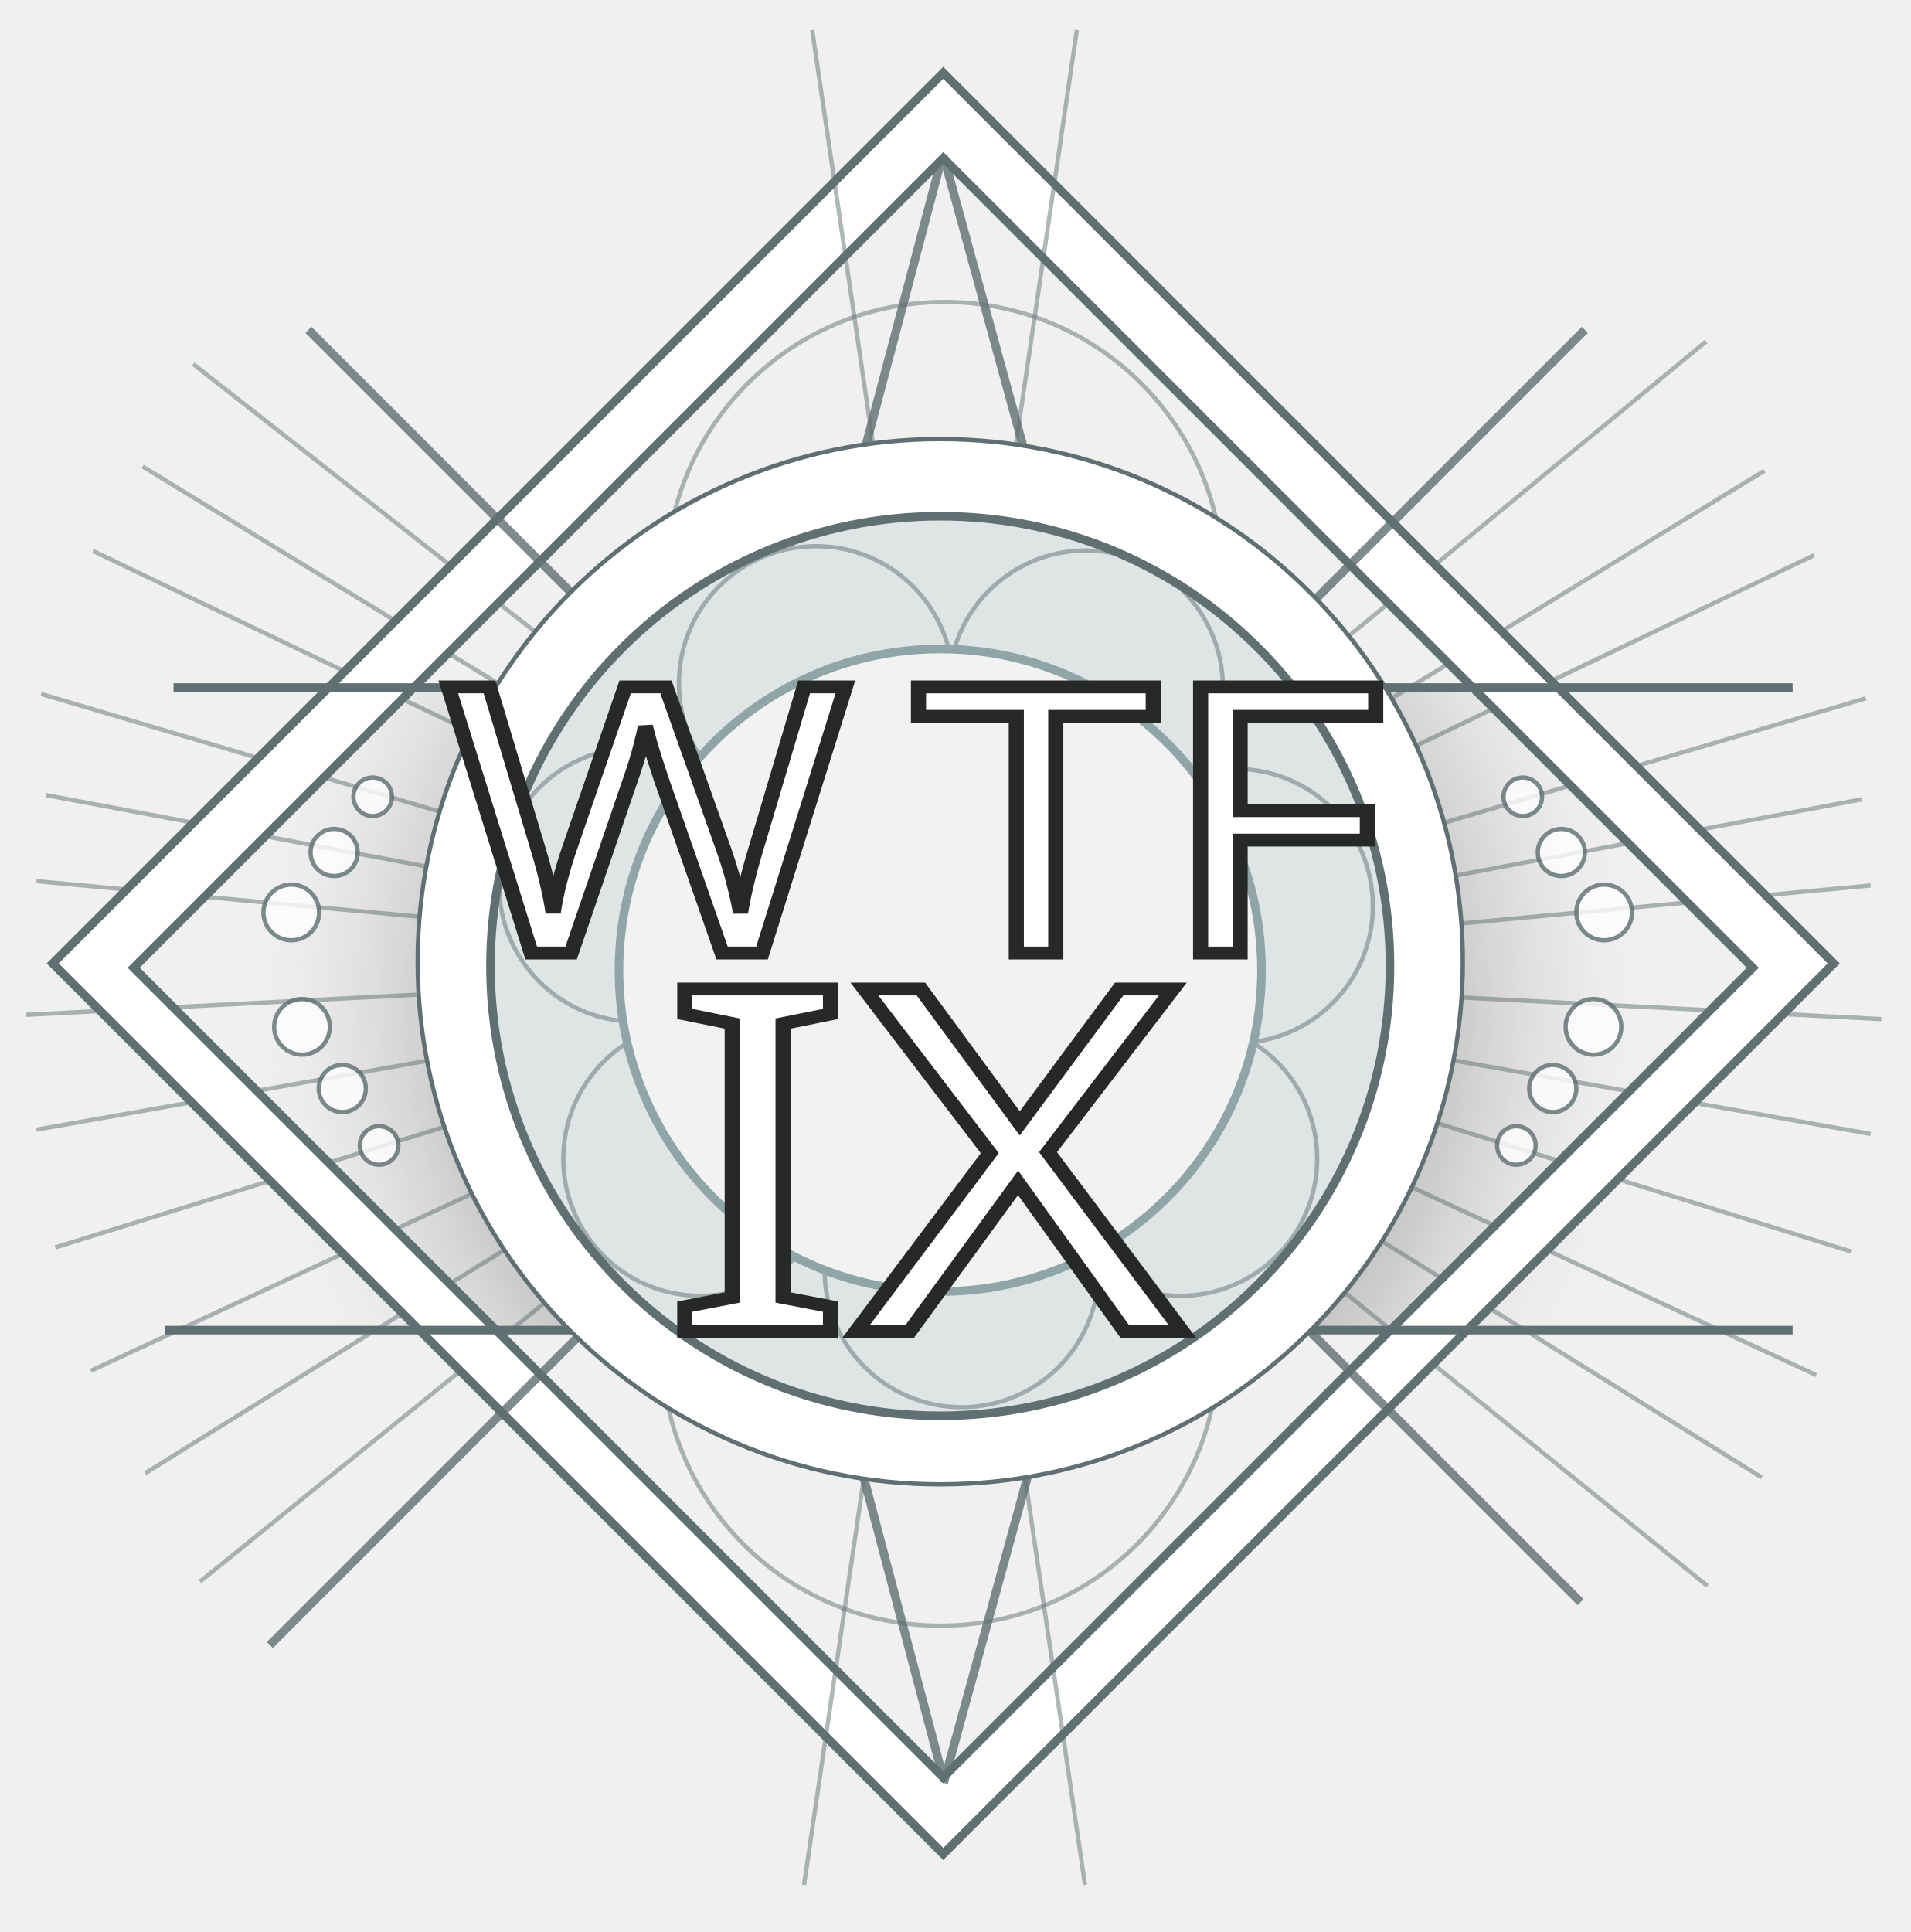
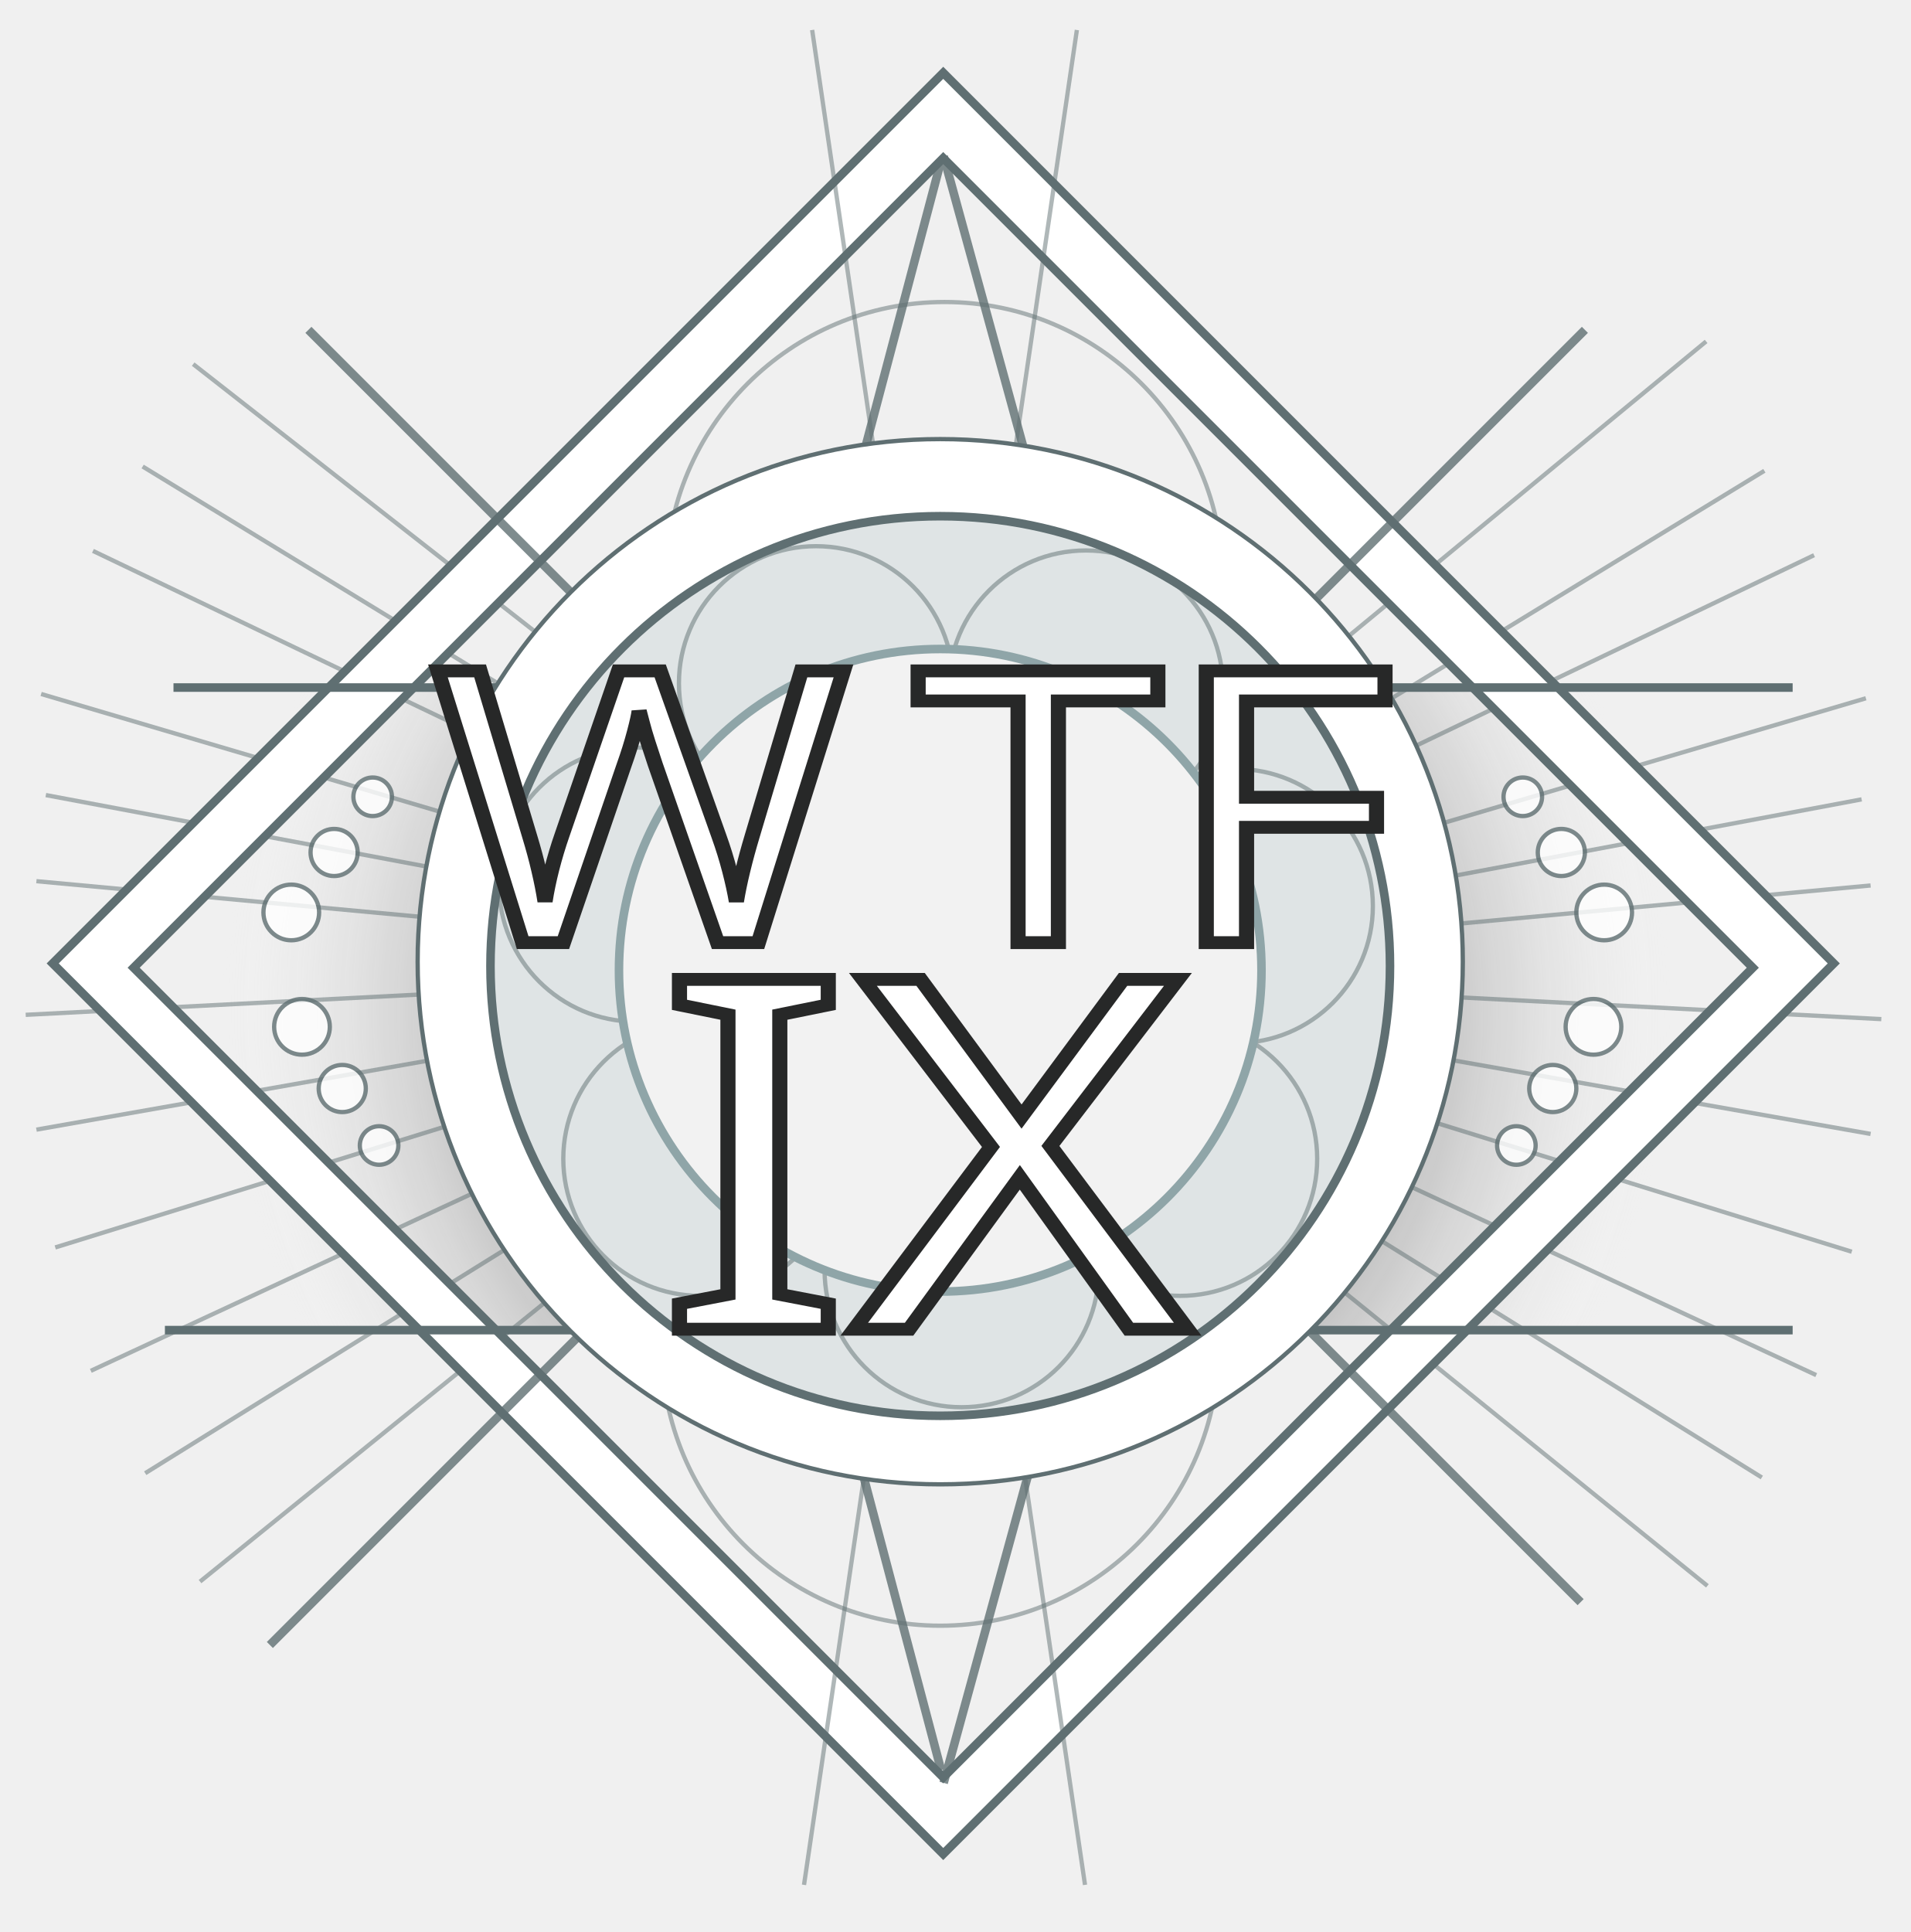
- <svg xmlns="http://www.w3.org/2000/svg" version="1.1" x="0px" y="0px" viewBox="0 0 446 451" style="enable-background:new 0 0 446 451;" xml:space="preserve">
+ <svg xmlns="http://www.w3.org/2000/svg" version="1.1" id="Layer_1" x="0px" y="0px" viewBox="0 0 446 451" style="enable-background:new 0 0 446 451;" xml:space="preserve">
  <style type="text/css">
- 	.st0{display:none;opacity:0.9;fill:#DFE4E5;}
+ 	.st0{display:none;opacity:0.9;fill:#DFE4E5;enable-background:new    ;}
	.st1{fill:url(#SVGID_1_);}
	.st2{display:none;}
	.st3{display:inline;fill:none;stroke:#000000;}
	.st4{display:inline;fill:#FFFFFF;}
	.st5{opacity:0.5;}
	.st6{display:none;fill:none;stroke:#5F6F72;}
	.st7{fill:none;stroke:#5F6F72;}
- 	.st8{opacity:0.5;fill:none;stroke:#5F6F72;}
+ 	.st8{opacity:0.5;fill:none;stroke:#5F6F72;enable-background:new    ;}
	.st9{fill:#FFFFFF;stroke:#5F6F72;stroke-width:2;}
	.st10{fill:none;stroke:#5F6F72;stroke-width:2;}
	.st11{opacity:0.8;}
	.st12{display:inline;fill:none;stroke:#849299;}
	.st13{fill:#FFFFFF;stroke:#5F6F72;}
	.st14{fill:#DFE4E5;stroke:#5F6F72;stroke-width:2;}
	.st15{display:inline;}
	.st16{fill:#FFFFFF;stroke:#8E9FA5;stroke-width:0.5;}
	.st17{fill:#F2F2F2;stroke:#8FA5A8;stroke-width:2;}
- 	.st18{display:inline;fill:#545959;}
- 	.st19{font-family:'GillSans-Bold';}
- 	.st20{font-size:119.655px;}
- 	.st21{fill:#545959;}
- 	.st22{font-size:87.753px;}
- 	.st23{letter-spacing:6;}
- 	.st24{fill:#FFFFFF;stroke:#272828;stroke-width:3;}
- 	.st25{font-family:'Raleway-Black';}
- 	.st26{font-size:112px;}
- 	.st27{font-family:'MavenPro-Black';}
- 	.st28{font-size:87px;}
- 	.st29{letter-spacing:4.2;}
+ 	.st18{fill:#FFFFFF;}
+ 	.st19{font-family:'Raleway-Black';}
+ 	.st20{font-size:114.369px;}
+ 	.st21{fill:none;stroke:#272828;stroke-width:3;}
+ 	.st22{font-family:'MavenPro-Black';}
+ 	.st23{font-size:88.84px;}
+ 	.st24{letter-spacing:4.2;}
</style>
  <g id="Layer_8">
    <circle class="st0" cx="219.5" cy="224.5" r="161.5" />
-     <radialGradient id="SVGID_1_" cx="221.25" cy="235.5" r="169.551" gradientUnits="userSpaceOnUse">
+     <radialGradient id="SVGID_1_" cx="221.25" cy="216.5" r="169.551" gradientTransform="matrix(1 0 0 -1 0 452)" gradientUnits="userSpaceOnUse">
      <stop offset="0" style="stop-color:#222222" />
      <stop offset="0.202" style="stop-color:#252525;stop-opacity:0.798" />
      <stop offset="0.343" style="stop-color:#2E2E2E;stop-opacity:0.657" />
      <stop offset="0.465" style="stop-color:#3D3D3D;stop-opacity:0.535" />
      <stop offset="0.577" style="stop-color:#535353;stop-opacity:0.423" />
      <stop offset="0.681" style="stop-color:#707070;stop-opacity:0.319" />
      <stop offset="0.78" style="stop-color:#929292;stop-opacity:0.22" />
      <stop offset="0.875" style="stop-color:#BCBCBC;stop-opacity:0.125" />
      <stop offset="0.965" style="stop-color:#EAEAEA;stop-opacity:3.552890e-02" />
      <stop offset="1" style="stop-color:#FFFFFF;stop-opacity:0" />
    </radialGradient>
    <rect x="-6.5" y="160.5" class="st1" width="455.5" height="150" />
  </g>
  <g id="Layer_6">
    <g class="st2">
      <path class="st3" d="M349.5,393.5c-22.2-50.6-72.7-86-131.5-86s-109.3,35.4-131.5,86H349.5z" />
      <rect x="81.5" y="389.5" class="st4" width="269" height="30" />
    </g>
    <g class="st2">
      <path class="st3" d="M351.5,50.5c-22.2,50.6-72.7,86-131.5,86s-109.3-35.4-131.5-86H351.5z" />
      <rect x="83.5" y="24.5" class="st4" width="269" height="30" />
    </g>
  </g>
  <g id="Layer_7">
    <g class="st5">
      <line class="st6" x1="374" y1="57" x2="239.4" y2="249.3" />
      <line class="st7" x1="398.3" y1="79.7" x2="220.7" y2="226.1" />
      <line class="st6" x1="370.8" y1="60.5" x2="259.9" y2="271.9" />
      <line class="st7" x1="411.9" y1="109.9" x2="219.6" y2="227.3" />
      <line class="st6" x1="364.6" y1="67.3" x2="281.2" y2="295" />
      <line class="st6" x1="353.1" y1="79.9" x2="299.9" y2="315.4" />
      <line class="st6" x1="341" y1="93.1" x2="319.9" y2="337.1" />
      <line class="st6" x1="325" y1="110.7" x2="335.9" y2="354.7" />
      <line class="st6" x1="308.5" y1="128.9" x2="347.6" y2="367.2" />
      <line class="st6" x1="359.9" y1="380.5" x2="289.4" y2="150" />
      <line class="st6" x1="368.9" y1="390.2" x2="270.9" y2="170.3" />
      <line class="st6" x1="251.7" y1="191.4" x2="374.8" y2="396.5" />
      <line class="st6" x1="232.9" y1="212.8" x2="376.4" y2="398" />
      <line class="st7" x1="220.3" y1="226" x2="398.6" y2="370.2" />
      <line class="st7" x1="220.3" y1="226.1" x2="411.3" y2="344.9" />
      <line class="st7" x1="220.2" y1="226.3" x2="424" y2="321" />
      <line class="st7" x1="220.1" y1="226.4" x2="432.3" y2="292.2" />
      <line class="st7" x1="220" y1="226.5" x2="436.7" y2="264.7" />
      <line class="st7" x1="423.5" y1="129.6" x2="219.6" y2="227.2" />
      <line class="st7" x1="439.2" y1="237.9" x2="220" y2="226.6" />
      <line class="st7" x1="219" y1="226.9" x2="436.7" y2="206.7" />
      <line class="st7" x1="435.6" y1="163" x2="220.5" y2="226.5" />
      <line class="st7" x1="219.8" y1="226.9" x2="434.6" y2="186.6" />
    </g>
    <g class="st5">
      <line class="st6" x1="71.2" y1="56" x2="205.8" y2="248.3" />
      <line class="st7" x1="45.1" y1="85" x2="226.3" y2="226.8" />
      <line class="st6" x1="74.4" y1="59.5" x2="185.3" y2="270.9" />
      <line class="st7" x1="33.3" y1="108.9" x2="225.6" y2="226.3" />
      <line class="st6" x1="80.7" y1="66.3" x2="164" y2="294" />
      <line class="st6" x1="92.1" y1="78.9" x2="145.3" y2="314.4" />
      <line class="st6" x1="104.2" y1="92.1" x2="125.3" y2="336.1" />
      <line class="st6" x1="120.2" y1="109.7" x2="109.3" y2="353.7" />
      <line class="st6" x1="136.7" y1="127.9" x2="97.6" y2="366.2" />
      <line class="st6" x1="85.3" y1="379.5" x2="155.9" y2="149" />
      <line class="st6" x1="76.3" y1="389.2" x2="174.4" y2="169.3" />
      <line class="st6" x1="193.5" y1="190.4" x2="70.4" y2="395.5" />
      <line class="st6" x1="212.4" y1="211.8" x2="68.8" y2="397" />
      <line class="st7" x1="224.9" y1="225" x2="46.7" y2="369.2" />
      <line class="st7" x1="225" y1="225.1" x2="33.9" y2="343.9" />
      <line class="st7" x1="225" y1="225.3" x2="21.2" y2="320" />
      <line class="st7" x1="225.1" y1="225.4" x2="12.9" y2="291.2" />
      <line class="st7" x1="225.2" y1="225.5" x2="8.5" y2="263.7" />
      <line class="st7" x1="21.7" y1="128.6" x2="225.6" y2="226.2" />
      <line class="st7" x1="6" y1="236.9" x2="225.2" y2="225.6" />
      <line class="st7" x1="226.2" y1="225.9" x2="8.5" y2="205.7" />
      <line class="st7" x1="9.6" y1="162" x2="224.7" y2="225.5" />
      <line class="st7" x1="225.4" y1="225.9" x2="10.7" y2="185.6" />
    </g>
  </g>
-   <g id="Layer_1">
+   <g id="Layer_1_1_">
    <circle class="st8" cx="219.5" cy="314.5" r="65" />
    <circle class="st8" cx="220.5" cy="135.5" r="65" />
    <path class="st9" d="M220.2,17L12.3,224.9l207.9,207.9l207.9-207.9L220.2,17z M31.2,225.9l189-189l189,189l-189,189L31.2,225.9z" />
    <line class="st10" x1="38.5" y1="310.5" x2="418.5" y2="310.5" />
    <line class="st10" x1="40.5" y1="160.5" x2="418.5" y2="160.5" />
    <g class="st11">
      <line class="st10" x1="369" y1="374" x2="72" y2="77" />
      <line class="st10" x1="63" y1="384" x2="370" y2="77" />
-       <line class="st9" x1="149.5" y1="147.5" x2="219.7" y2="413.2" />
-       <line class="st9" x1="294.5" y1="145.5" x2="220.3" y2="416.2" />
-       <line class="st9" x1="149.5" y1="303.2" x2="219.7" y2="37.5" />
-       <line class="st9" x1="294.5" y1="307.2" x2="220.3" y2="36.5" />
+       <line class="st10" x1="149.5" y1="147.5" x2="219.7" y2="413.2" />
+       <line class="st10" x1="294.5" y1="145.5" x2="220.3" y2="416.2" />
+       <line class="st10" x1="149.5" y1="303.2" x2="219.7" y2="37.5" />
+       <line class="st10" x1="294.5" y1="307.2" x2="220.3" y2="36.5" />
    </g>
    <g class="st5">
      <line class="st7" x1="189.6" y1="7" x2="253.3" y2="440" />
      <line class="st7" x1="251.4" y1="7" x2="187.7" y2="440" />
    </g>
  </g>
  <g id="Layer_3">
    <g class="st2">
      <line class="st12" x1="201.2" y1="57" x2="52.7" y2="249.3" />
      <line class="st12" x1="203.3" y1="55" x2="30.8" y2="227.5" />
      <line class="st12" x1="228" y1="79.7" x2="32.1" y2="226.1" />
      <line class="st12" x1="197.7" y1="60.5" x2="75.4" y2="271.9" />
      <line class="st12" x1="243" y1="109.9" x2="30.9" y2="227.3" />
      <line class="st12" x1="190.8" y1="67.3" x2="98.9" y2="295" />
      <line class="st12" x1="178.2" y1="79.9" x2="119.5" y2="315.4" />
      <line class="st12" x1="164.8" y1="93.1" x2="141.5" y2="337.1" />
      <line class="st12" x1="147.2" y1="110.7" x2="159.2" y2="354.7" />
      <line class="st12" x1="129" y1="128.9" x2="172.1" y2="367.2" />
      <line class="st12" x1="185.6" y1="380.5" x2="107.8" y2="150" />
      <line class="st12" x1="195.6" y1="390.2" x2="87.4" y2="170.3" />
      <line class="st12" x1="66.3" y1="191.4" x2="202.1" y2="396.5" />
      <line class="st12" x1="45.5" y1="212.8" x2="203.9" y2="398" />
      <line class="st12" x1="31.8" y1="225.8" x2="210.7" y2="389.2" />
      <line class="st12" x1="31.7" y1="226" x2="228.3" y2="370.2" />
      <line class="st12" x1="31.6" y1="226.1" x2="242.3" y2="344.9" />
      <line class="st12" x1="31.5" y1="226.3" x2="256.4" y2="321" />
      <line class="st12" x1="31.4" y1="226.4" x2="265.5" y2="292.2" />
      <line class="st12" x1="31.3" y1="226.5" x2="270.3" y2="264.7" />
      <line class="st12" x1="255.8" y1="129.6" x2="30.9" y2="227.2" />
      <line class="st12" x1="273.1" y1="237.9" x2="31.3" y2="226.6" />
      <line class="st12" x1="31.2" y1="226.8" x2="269.4" y2="190.8" />
      <line class="st12" x1="270" y1="170.5" x2="31" y2="227" />
      <line class="st12" x1="31.1" y1="226.9" x2="268" y2="186.6" />
    </g>
    <g class="st2">
      <line class="st12" x1="238.7" y1="57" x2="387.2" y2="249.3" />
      <line class="st12" x1="236.6" y1="55" x2="409.1" y2="227.5" />
      <line class="st12" x1="211.9" y1="79.7" x2="407.7" y2="226.1" />
      <line class="st12" x1="242.2" y1="60.5" x2="364.5" y2="271.9" />
      <line class="st12" x1="196.9" y1="109.9" x2="409" y2="227.3" />
      <line class="st12" x1="249.1" y1="67.3" x2="341" y2="295" />
      <line class="st12" x1="261.7" y1="79.9" x2="320.4" y2="315.4" />
      <line class="st12" x1="275" y1="93.1" x2="298.4" y2="337.1" />
      <line class="st12" x1="292.7" y1="110.7" x2="280.7" y2="354.7" />
      <line class="st12" x1="310.9" y1="128.9" x2="267.8" y2="367.2" />
      <line class="st12" x1="254.3" y1="380.5" x2="332.1" y2="150" />
      <line class="st12" x1="244.3" y1="390.2" x2="352.5" y2="170.3" />
      <line class="st12" x1="373.6" y1="191.4" x2="237.8" y2="396.5" />
      <line class="st12" x1="394.4" y1="212.8" x2="236" y2="398" />
      <line class="st12" x1="408.1" y1="225.8" x2="229.2" y2="389.2" />
      <line class="st12" x1="408.2" y1="226" x2="211.6" y2="370.2" />
      <line class="st12" x1="408.3" y1="226.1" x2="197.6" y2="344.9" />
      <line class="st12" x1="408.4" y1="226.3" x2="183.5" y2="321" />
      <line class="st12" x1="408.5" y1="226.4" x2="174.4" y2="292.2" />
      <line class="st12" x1="408.6" y1="226.5" x2="169.6" y2="264.7" />
      <line class="st12" x1="184.1" y1="129.6" x2="409" y2="227.2" />
      <line class="st12" x1="166.8" y1="237.9" x2="408.6" y2="226.6" />
      <line class="st12" x1="408.7" y1="226.8" x2="170.4" y2="190.8" />
      <line class="st12" x1="169.9" y1="170.5" x2="408.9" y2="227" />
      <line class="st12" x1="408.8" y1="226.9" x2="171.9" y2="186.6" />
    </g>
    <circle class="st13" cx="219.5" cy="224.5" r="122" />
    <g id="Layer_5" class="st2">
      <line class="st12" x1="204.1" y1="-35.3" x2="251.9" y2="335.6" />
      <line class="st12" x1="228.8" y1="-39.8" x2="228.8" y2="335.8" />
      <line class="st12" x1="254.9" y1="-39.8" x2="201.1" y2="332.7" />
      <line class="st12" x1="178" y1="-27.7" x2="274.9" y2="335.5" />
      <line class="st12" x1="281.1" y1="-23.2" x2="178" y2="335.4" />
      <line class="st12" x1="153.4" y1="-12.7" x2="301.1" y2="335.1" />
      <line class="st12" x1="130.3" y1="14.7" x2="322.7" y2="334.9" />
      <line class="st12" x1="105.6" y1="43.6" x2="345.7" y2="334.5" />
      <line class="st12" x1="87.2" y1="81.9" x2="365.7" y2="334.4" />
      <line class="st12" x1="71.8" y1="121.6" x2="378.1" y2="334" />
      <line class="st12" x1="391.9" y1="333.7" x2="56.4" y2="167.5" />
      <line class="st12" x1="404.2" y1="333.5" x2="47.2" y2="211.9" />
      <line class="st12" x1="42.5" y1="257.8" x2="413.5" y2="333.2" />
      <line class="st12" x1="41" y1="303.7" x2="415" y2="332.9" />
      <line class="st12" x1="42.5" y1="332.8" x2="415" y2="315.9" />
      <line class="st12" x1="41" y1="333.1" x2="411.9" y2="276.1" />
      <line class="st12" x1="45.6" y1="333.3" x2="404.2" y2="233.3" />
      <line class="st12" x1="50.2" y1="333.6" x2="398.1" y2="192" />
      <line class="st12" x1="57.9" y1="333.8" x2="384.2" y2="150.7" />
      <line class="st12" x1="68.7" y1="334.1" x2="370.4" y2="115.6" />
      <line class="st12" x1="298" y1="-15.7" x2="159.5" y2="335.3" />
      <line class="st12" x1="356.5" y1="83.4" x2="81" y2="334.2" />
      <line class="st12" x1="96.4" y1="334.6" x2="316.5" y2="36" />
      <line class="st12" x1="335" y1="13.3" x2="136.4" y2="335" />
      <line class="st12" x1="113.3" y1="334.7" x2="327.3" y2="33.1" />
    </g>
    <circle class="st14" cx="219.5" cy="225.5" r="105" />
    <g class="st11">
      <g>
        <circle class="st13" cx="78" cy="199" r="5.5" />
        <circle class="st13" cx="68" cy="213" r="6.5" />
        <circle class="st13" cx="87" cy="186" r="4.5" />
      </g>
      <g>
        <circle class="st13" cx="79.9" cy="254.1" r="5.5" />
        <circle class="st13" cx="70.5" cy="239.7" r="6.5" />
        <circle class="st13" cx="88.5" cy="267.4" r="4.5" />
      </g>
    </g>
    <g class="st11">
      <g>
        <circle class="st13" cx="364.5" cy="199" r="5.5" />
        <circle class="st13" cx="374.5" cy="213" r="6.5" />
        <circle class="st13" cx="355.5" cy="186" r="4.5" />
      </g>
      <g>
        <circle class="st13" cx="362.5" cy="254.1" r="5.5" />
        <circle class="st13" cx="372" cy="239.7" r="6.5" />
        <circle class="st13" cx="354" cy="267.4" r="4.5" />
      </g>
    </g>
    <g class="st2">
      <g class="st15">
        <circle class="st16" cx="164.1" cy="391.6" r="5" />
        <circle class="st16" cx="176.5" cy="403.2" r="5" />
        <circle class="st16" cx="188" cy="414.8" r="5" />
        <circle class="st16" cx="200.4" cy="426.5" r="5" />
      </g>
      <g class="st15">
        <circle class="st16" cx="278.4" cy="390.6" r="5" />
        <circle class="st16" cx="266" cy="402.2" r="5" />
        <circle class="st16" cx="254.5" cy="413.8" r="5" />
        <circle class="st16" cx="242.1" cy="425.5" r="5" />
      </g>
    </g>
    <g class="st2">
      <g class="st15">
        <circle class="st16" cx="163.4" cy="57.5" r="5" />
        <circle class="st16" cx="175.8" cy="45.8" r="5" />
        <circle class="st16" cx="187.2" cy="34.2" r="5" />
        <circle class="st16" cx="199.6" cy="22.5" r="5" />
      </g>
      <g class="st15">
        <circle class="st16" cx="277.6" cy="58.5" r="5" />
        <circle class="st16" cx="265.2" cy="46.8" r="5" />
-         <circle class="st16" cx="253.8" cy="35.2" r="5" />
+         <ellipse transform="matrix(0.1602 -0.9871 0.9871 0.1602 178.4002 280.0844)" class="st16" cx="253.8" cy="35.2" rx="5" ry="5" />
        <circle class="st16" cx="241.4" cy="23.5" r="5" />
      </g>
    </g>
    <g class="st5">
      <circle class="st7" cx="253.5" cy="160.5" r="32" />
      <circle class="st7" cx="190.5" cy="159.5" r="32" />
      <circle class="st7" cx="288.5" cy="211.5" r="32" />
      <circle class="st7" cx="275.5" cy="270.5" r="32" />
      <circle class="st7" cx="224.5" cy="296.5" r="32" />
      <circle class="st7" cx="163.5" cy="270.5" r="32" />
      <circle class="st7" cx="148.5" cy="206.5" r="32" />
    </g>
    <circle class="st17" cx="219.5" cy="226.5" r="75" />
  </g>
  <g id="Layer_4" class="st2">
</g>
-   <g id="Layer_2" class="st2">
-     <text transform="matrix(1 0 0 1 146.5508 310.8398)" class="st18 st19 st20">IX</text>
-     <text transform="matrix(1 0 0 1 101.4478 220.4717)" class="st15">
-       <tspan x="0" y="0" class="st21 st19 st22 st23">W</tspan>
-       <tspan x="111" y="0" class="st21 st19 st22">TF</tspan>
-     </text>
-   </g>
  <g id="Layer_9">
-     <text transform="matrix(1.1775 0 0 1 154.5857 310.8398)" class="st24 st25 st26">IX</text>
-     <text transform="matrix(1.1775 0 0 1 103.4182 222.4717)">
-       <tspan x="0" y="0" class="st24 st27 st28 st29">W</tspan>
-       <tspan x="93.4" y="0" class="st24 st27 st28">TF</tspan>
-     </text>
+     <text transform="matrix(1.1775 0 0 1 153.2363 310.2852)" class="st18 st19 st20">IX</text>
+     <text transform="matrix(1.1775 0 0 1 153.2363 310.2852)" class="st21 st19 st20">IX</text>
+     <text transform="matrix(1.1775 0 0 1 100.9858 220.0479)" class="st18 st22 st23 st24">W</text>
+     <text transform="matrix(1.1775 0 0 1 100.9858 220.0479)" class="st21 st22 st23 st24">W</text>
+     <text transform="matrix(1.1775 0 0 1 213.291 220.0479)" class="st18 st22 st23">TF</text>
+     <text transform="matrix(1.1775 0 0 1 213.291 220.0479)" class="st21 st22 st23">TF</text>
  </g>
</svg>
